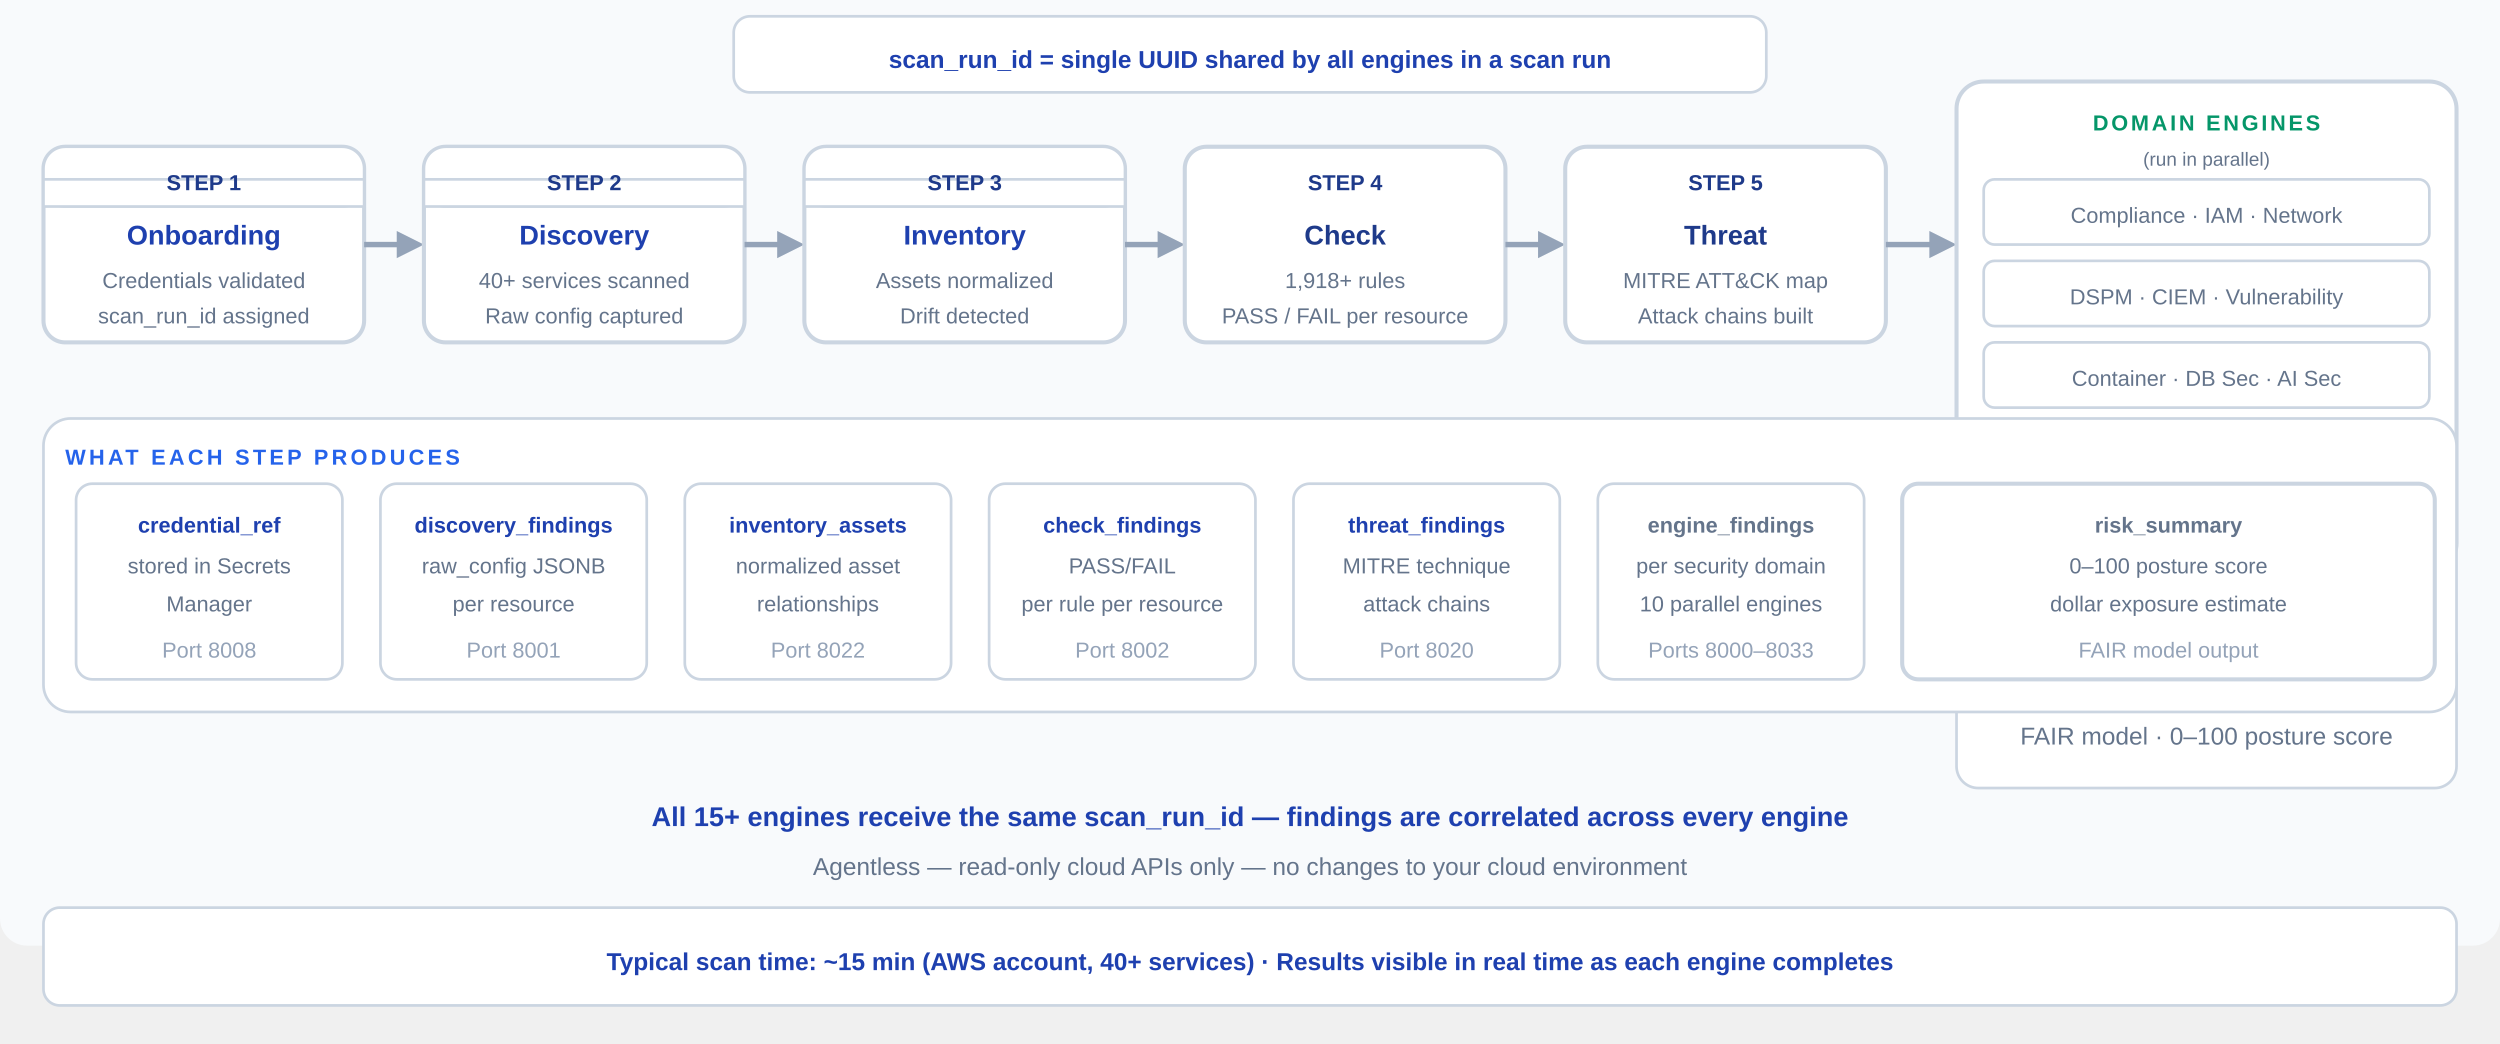
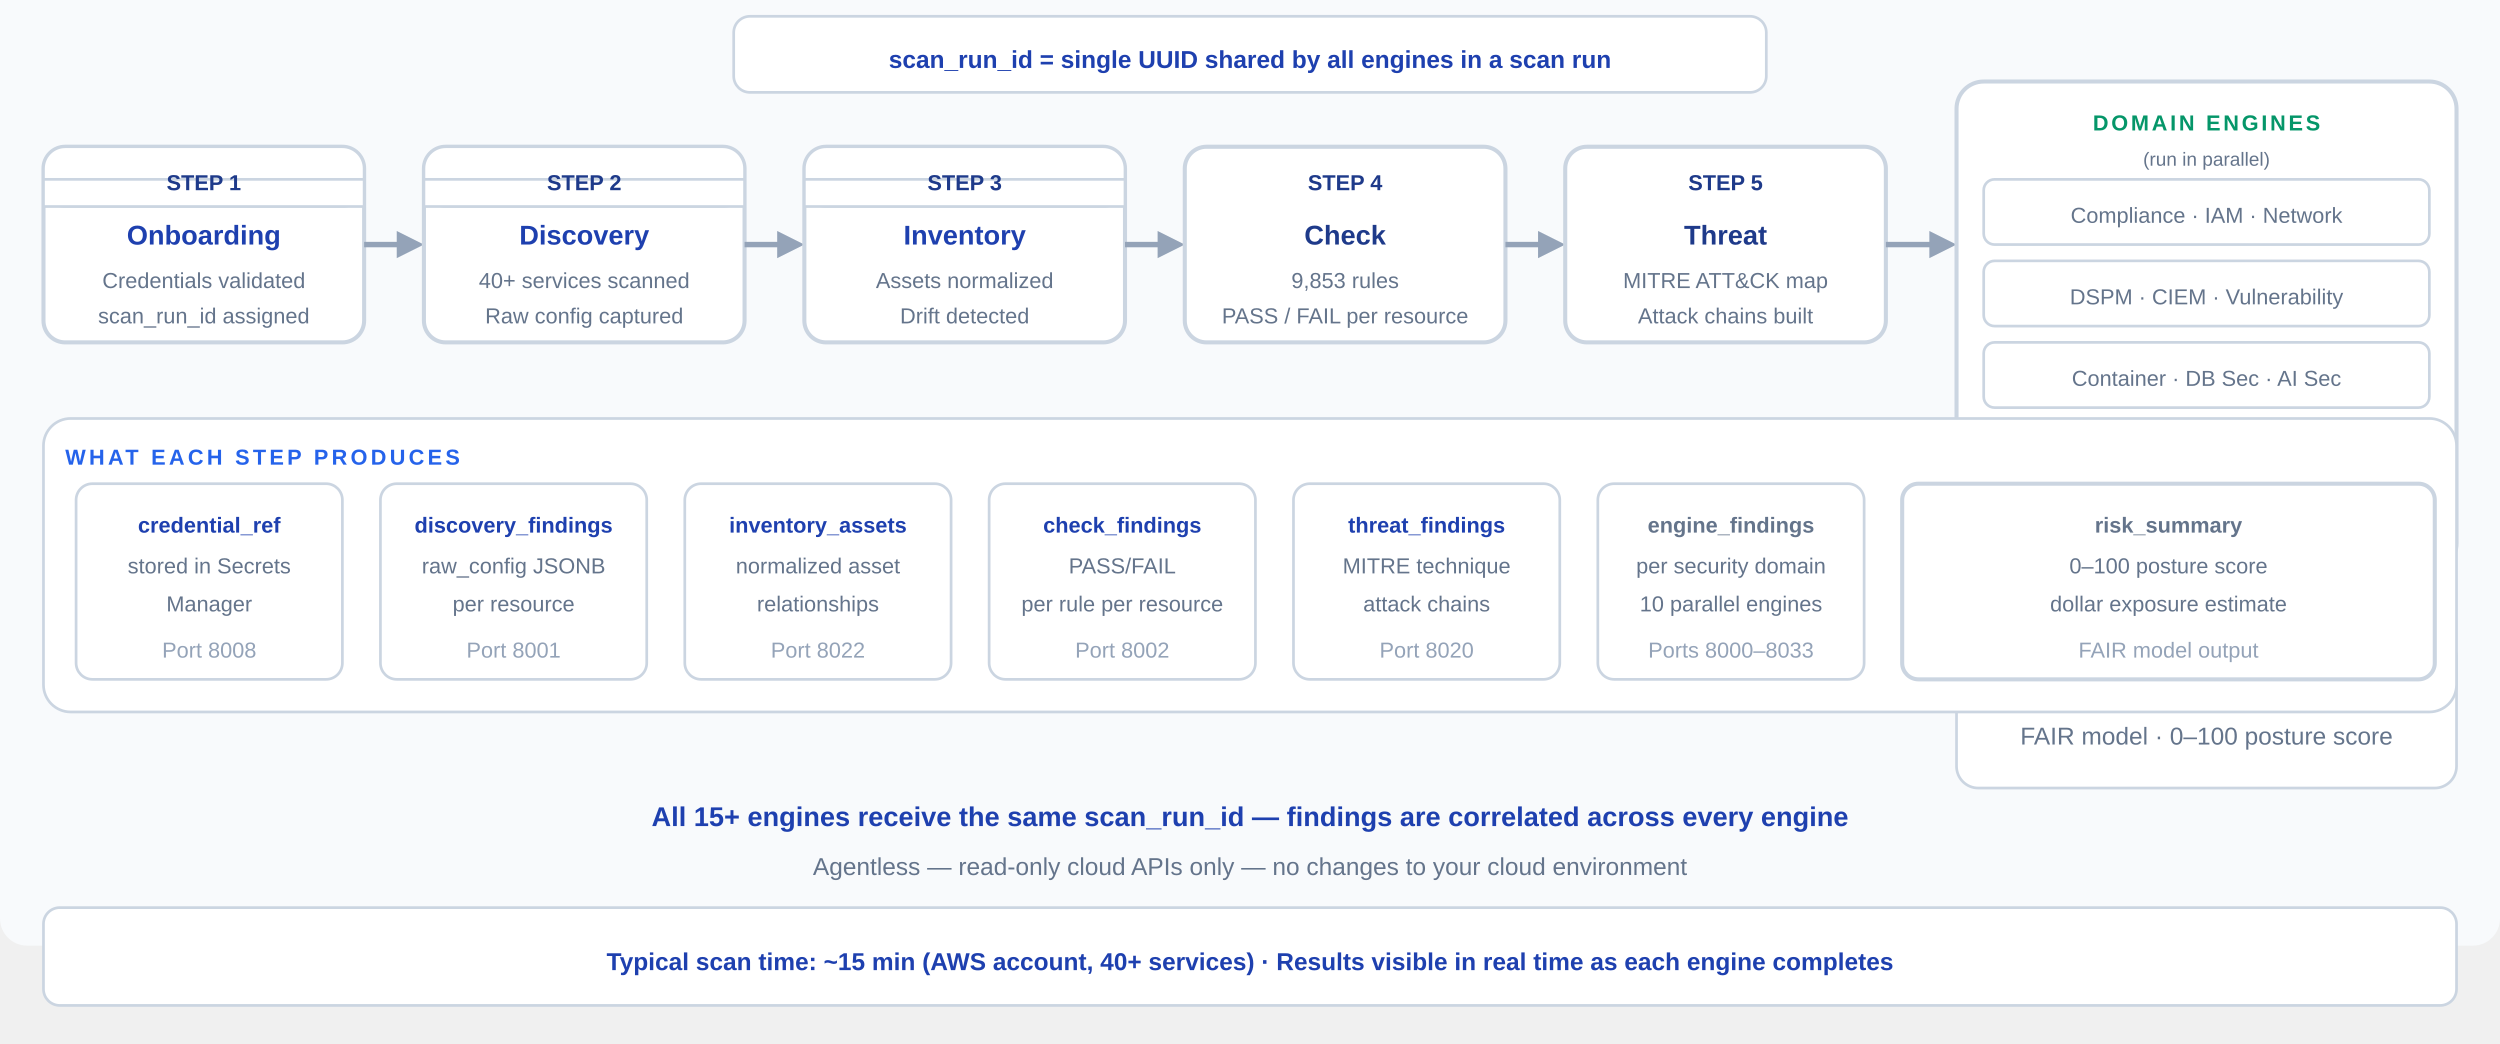
<svg xmlns="http://www.w3.org/2000/svg" viewBox="0 36 920 384" width="920" height="384" font-family="Arial, sans-serif">
  <rect width="920" height="384" fill="#F8FAFC" rx="10" />
  <text x="460" y="26" text-anchor="middle" font-size="9" font-weight="700" fill="#1E40AF" letter-spacing="1.2">SCAN PIPELINE — ORDERED EXECUTION PER scan_run_id</text>
  <line x1="16" y1="34" x2="904" y2="34" stroke="#CBD5E1" stroke-width="1" />
  <rect x="270" y="42" width="380" height="28" fill="#FFFFFF" stroke="#CBD5E1" stroke-width="1" rx="6" />
  <text x="460" y="61" text-anchor="middle" font-size="9" font-weight="700" fill="#1E40AF">scan_run_id = single UUID shared by all engines in a scan run</text>
  <rect x="16" y="90" width="118" height="72" fill="#FFFFFF" stroke="#CBD5E1" stroke-width="1.5" rx="8" />
  <rect x="16" y="90" width="118" height="22" fill="#FFFFFF" rx="8" stroke="#CBD5E1" stroke-width="1" />
  <rect x="16" y="102" width="118" height="10" fill="#FFFFFF" stroke="#CBD5E1" stroke-width="1" />
  <text x="75" y="106" text-anchor="middle" font-size="8" font-weight="700" fill="#1E3A8A">STEP 1</text>
  <text x="75" y="126" text-anchor="middle" font-size="10" font-weight="700" fill="#1E40AF">Onboarding</text>
  <text x="75" y="142" text-anchor="middle" font-size="8" fill="#64748B">Credentials validated</text>
  <text x="75" y="155" text-anchor="middle" font-size="8" fill="#64748B">scan_run_id assigned</text>
  <line x1="134" y1="126" x2="148" y2="126" stroke="#94A3B8" stroke-width="2" />
  <polygon points="146,121 156,126 146,131" fill="#94A3B8" />
  <rect x="156" y="90" width="118" height="72" fill="#FFFFFF" stroke="#CBD5E1" stroke-width="1.5" rx="8" />
  <rect x="156" y="90" width="118" height="22" fill="#FFFFFF" rx="8" stroke="#CBD5E1" stroke-width="1" />
  <rect x="156" y="102" width="118" height="10" fill="#FFFFFF" stroke="#CBD5E1" stroke-width="1" />
  <text x="215" y="106" text-anchor="middle" font-size="8" font-weight="700" fill="#1E3A8A">STEP 2</text>
  <text x="215" y="126" text-anchor="middle" font-size="10" font-weight="700" fill="#1E40AF">Discovery</text>
  <text x="215" y="142" text-anchor="middle" font-size="8" fill="#64748B">40+ services scanned</text>
  <text x="215" y="155" text-anchor="middle" font-size="8" fill="#64748B">Raw config captured</text>
  <line x1="274" y1="126" x2="288" y2="126" stroke="#94A3B8" stroke-width="2" />
  <polygon points="286,121 296,126 286,131" fill="#94A3B8" />
  <rect x="296" y="90" width="118" height="72" fill="#FFFFFF" stroke="#CBD5E1" stroke-width="1.5" rx="8" />
  <rect x="296" y="90" width="118" height="22" fill="#FFFFFF" rx="8" stroke="#CBD5E1" stroke-width="1" />
  <rect x="296" y="102" width="118" height="10" fill="#FFFFFF" stroke="#CBD5E1" stroke-width="1" />
  <text x="355" y="106" text-anchor="middle" font-size="8" font-weight="700" fill="#1E3A8A">STEP 3</text>
  <text x="355" y="126" text-anchor="middle" font-size="10" font-weight="700" fill="#1E40AF">Inventory</text>
  <text x="355" y="142" text-anchor="middle" font-size="8" fill="#64748B">Assets normalized</text>
  <text x="355" y="155" text-anchor="middle" font-size="8" fill="#64748B">Drift detected</text>
  <line x1="414" y1="126" x2="428" y2="126" stroke="#94A3B8" stroke-width="2" />
  <polygon points="426,121 436,126 426,131" fill="#94A3B8" />
  <rect x="436" y="90" width="118" height="72" fill="#FFFFFF" stroke="#CBD5E1" stroke-width="1.5" rx="8" />
  <text x="495" y="106" text-anchor="middle" font-size="8" font-weight="700" fill="#1E3A8A">STEP 4</text>
  <text x="495" y="126" text-anchor="middle" font-size="10" font-weight="700" fill="#1E3A8A">Check</text>
-   <text x="495" y="142" text-anchor="middle" font-size="8" fill="#64748B">1,918+ rules</text>
+   <text x="495" y="142" text-anchor="middle" font-size="8" fill="#64748B">9,853 rules</text>
  <text x="495" y="155" text-anchor="middle" font-size="8" fill="#64748B">PASS / FAIL per resource</text>
  <line x1="554" y1="126" x2="568" y2="126" stroke="#94A3B8" stroke-width="2" />
  <polygon points="566,121 576,126 566,131" fill="#94A3B8" />
  <rect x="576" y="90" width="118" height="72" fill="#FFFFFF" stroke="#CBD5E1" stroke-width="1.5" rx="8" />
  <text x="635" y="106" text-anchor="middle" font-size="8" font-weight="700" fill="#1E3A8A">STEP 5</text>
  <text x="635" y="126" text-anchor="middle" font-size="10" font-weight="700" fill="#1E3A8A">Threat</text>
  <text x="635" y="142" text-anchor="middle" font-size="8" fill="#64748B">MITRE ATT&amp;CK map</text>
  <text x="635" y="155" text-anchor="middle" font-size="8" fill="#64748B">Attack chains built</text>
  <line x1="694" y1="126" x2="712" y2="126" stroke="#94A3B8" stroke-width="2" />
  <polygon points="710,121 720,126 710,131" fill="#94A3B8" />
  <rect x="720" y="66" width="184" height="180" fill="#FFFFFF" stroke="#CBD5E1" stroke-width="1.5" rx="10" />
  <text x="812" y="84" text-anchor="middle" font-size="8" font-weight="700" fill="#059669" letter-spacing="1">DOMAIN ENGINES</text>
  <text x="812" y="97" text-anchor="middle" font-size="7" fill="#64748B">(run in parallel)</text>
  <rect x="730" y="102" width="164" height="24" fill="#FFFFFF" stroke="#CBD5E1" stroke-width="1" rx="4" />
  <text x="812" y="118" text-anchor="middle" font-size="8" fill="#64748B">Compliance · IAM · Network</text>
  <rect x="730" y="132" width="164" height="24" fill="#FFFFFF" stroke="#CBD5E1" stroke-width="1" rx="4" />
  <text x="812" y="148" text-anchor="middle" font-size="8" fill="#64748B">DSPM · CIEM · Vulnerability</text>
  <rect x="730" y="162" width="164" height="24" fill="#FFFFFF" stroke="#CBD5E1" stroke-width="1" rx="4" />
  <text x="812" y="178" text-anchor="middle" font-size="8" fill="#64748B">Container · DB Sec · AI Sec</text>
  <rect x="730" y="192" width="164" height="24" fill="#FFFFFF" stroke="#CBD5E1" stroke-width="1" rx="4" />
  <text x="812" y="208" text-anchor="middle" font-size="8" fill="#64748B">Encryption · SecOps</text>
  <line x1="812" y1="246" x2="812" y2="262" stroke="#94A3B8" stroke-width="2" />
  <polygon points="806,260 812,270 818,260" fill="#94A3B8" />
  <rect x="720" y="270" width="184" height="56" fill="#FFFFFF" rx="8" stroke="#CBD5E1" stroke-width="1" />
  <text x="812" y="294" text-anchor="middle" font-size="11" font-weight="700" fill="#1E3A8A">Risk Engine</text>
  <text x="812" y="310" text-anchor="middle" font-size="9" fill="#64748B">FAIR model · 0–100 posture score</text>
  <rect x="16" y="190" width="888" height="108" fill="#FFFFFF" stroke="#CBD5E1" stroke-width="1" rx="10" />
  <text x="24" y="207" font-size="8" font-weight="700" fill="#2563EB" letter-spacing="1.2">WHAT EACH STEP PRODUCES</text>
  <rect x="28" y="214" width="98" height="72" fill="#FFFFFF" stroke="#CBD5E1" stroke-width="1" rx="6" />
  <text x="77" y="232" text-anchor="middle" font-size="8" font-weight="700" fill="#1E40AF">credential_ref</text>
  <text x="77" y="247" text-anchor="middle" font-size="8" fill="#64748B">stored in Secrets</text>
  <text x="77" y="261" text-anchor="middle" font-size="8" fill="#64748B">Manager</text>
  <text x="77" y="278" text-anchor="middle" font-size="8" fill="#94A3B8">Port 8008</text>
  <rect x="140" y="214" width="98" height="72" fill="#FFFFFF" stroke="#CBD5E1" stroke-width="1" rx="6" />
  <text x="189" y="232" text-anchor="middle" font-size="8" font-weight="700" fill="#1E40AF">discovery_findings</text>
  <text x="189" y="247" text-anchor="middle" font-size="8" fill="#64748B">raw_config JSONB</text>
  <text x="189" y="261" text-anchor="middle" font-size="8" fill="#64748B">per resource</text>
  <text x="189" y="278" text-anchor="middle" font-size="8" fill="#94A3B8">Port 8001</text>
  <rect x="252" y="214" width="98" height="72" fill="#FFFFFF" stroke="#CBD5E1" stroke-width="1" rx="6" />
  <text x="301" y="232" text-anchor="middle" font-size="8" font-weight="700" fill="#1E40AF">inventory_assets</text>
  <text x="301" y="247" text-anchor="middle" font-size="8" fill="#64748B">normalized asset</text>
  <text x="301" y="261" text-anchor="middle" font-size="8" fill="#64748B">relationships</text>
  <text x="301" y="278" text-anchor="middle" font-size="8" fill="#94A3B8">Port 8022</text>
  <rect x="364" y="214" width="98" height="72" fill="#FFFFFF" stroke="#CBD5E1" stroke-width="1" rx="6" />
  <text x="413" y="232" text-anchor="middle" font-size="8" font-weight="700" fill="#1E40AF">check_findings</text>
  <text x="413" y="247" text-anchor="middle" font-size="8" fill="#64748B">PASS/FAIL</text>
  <text x="413" y="261" text-anchor="middle" font-size="8" fill="#64748B">per rule per resource</text>
  <text x="413" y="278" text-anchor="middle" font-size="8" fill="#94A3B8">Port 8002</text>
  <rect x="476" y="214" width="98" height="72" fill="#FFFFFF" stroke="#CBD5E1" stroke-width="1" rx="6" />
  <text x="525" y="232" text-anchor="middle" font-size="8" font-weight="700" fill="#1E40AF">threat_findings</text>
  <text x="525" y="247" text-anchor="middle" font-size="8" fill="#64748B">MITRE technique</text>
  <text x="525" y="261" text-anchor="middle" font-size="8" fill="#64748B">attack chains</text>
  <text x="525" y="278" text-anchor="middle" font-size="8" fill="#94A3B8">Port 8020</text>
  <rect x="588" y="214" width="98" height="72" fill="#FFFFFF" stroke="#CBD5E1" stroke-width="1" rx="6" />
  <text x="637" y="232" text-anchor="middle" font-size="8" font-weight="700" fill="#64748B">engine_findings</text>
  <text x="637" y="247" text-anchor="middle" font-size="8" fill="#64748B">per security domain</text>
  <text x="637" y="261" text-anchor="middle" font-size="8" fill="#64748B">10 parallel engines</text>
  <text x="637" y="278" text-anchor="middle" font-size="8" fill="#94A3B8">Ports 8000–8033</text>
  <rect x="700" y="214" width="196" height="72" fill="#FFFFFF" stroke="#CBD5E1" stroke-width="1.5" rx="6" />
  <text x="798" y="232" text-anchor="middle" font-size="8" font-weight="700" fill="#64748B">risk_summary</text>
  <text x="798" y="247" text-anchor="middle" font-size="8" fill="#64748B">0–100 posture score</text>
  <text x="798" y="261" text-anchor="middle" font-size="8" fill="#64748B">dollar exposure estimate</text>
  <text x="798" y="278" text-anchor="middle" font-size="8" fill="#94A3B8">FAIR model output</text>
  <text x="460" y="340" text-anchor="middle" font-size="10" font-weight="700" fill="#1E40AF">All 15+ engines receive the same scan_run_id — findings are correlated across every engine</text>
  <text x="460" y="358" text-anchor="middle" font-size="9" fill="#64748B">Agentless — read-only cloud APIs only — no changes to your cloud environment</text>
  <rect x="16" y="370" width="888" height="36" fill="#FFFFFF" stroke="#CBD5E1" stroke-width="1" rx="6" />
  <text x="460" y="393" text-anchor="middle" font-size="9" font-weight="700" fill="#1E40AF">Typical scan time: ~15 min (AWS account, 40+ services) · Results visible in real time as each engine completes</text>
</svg>
